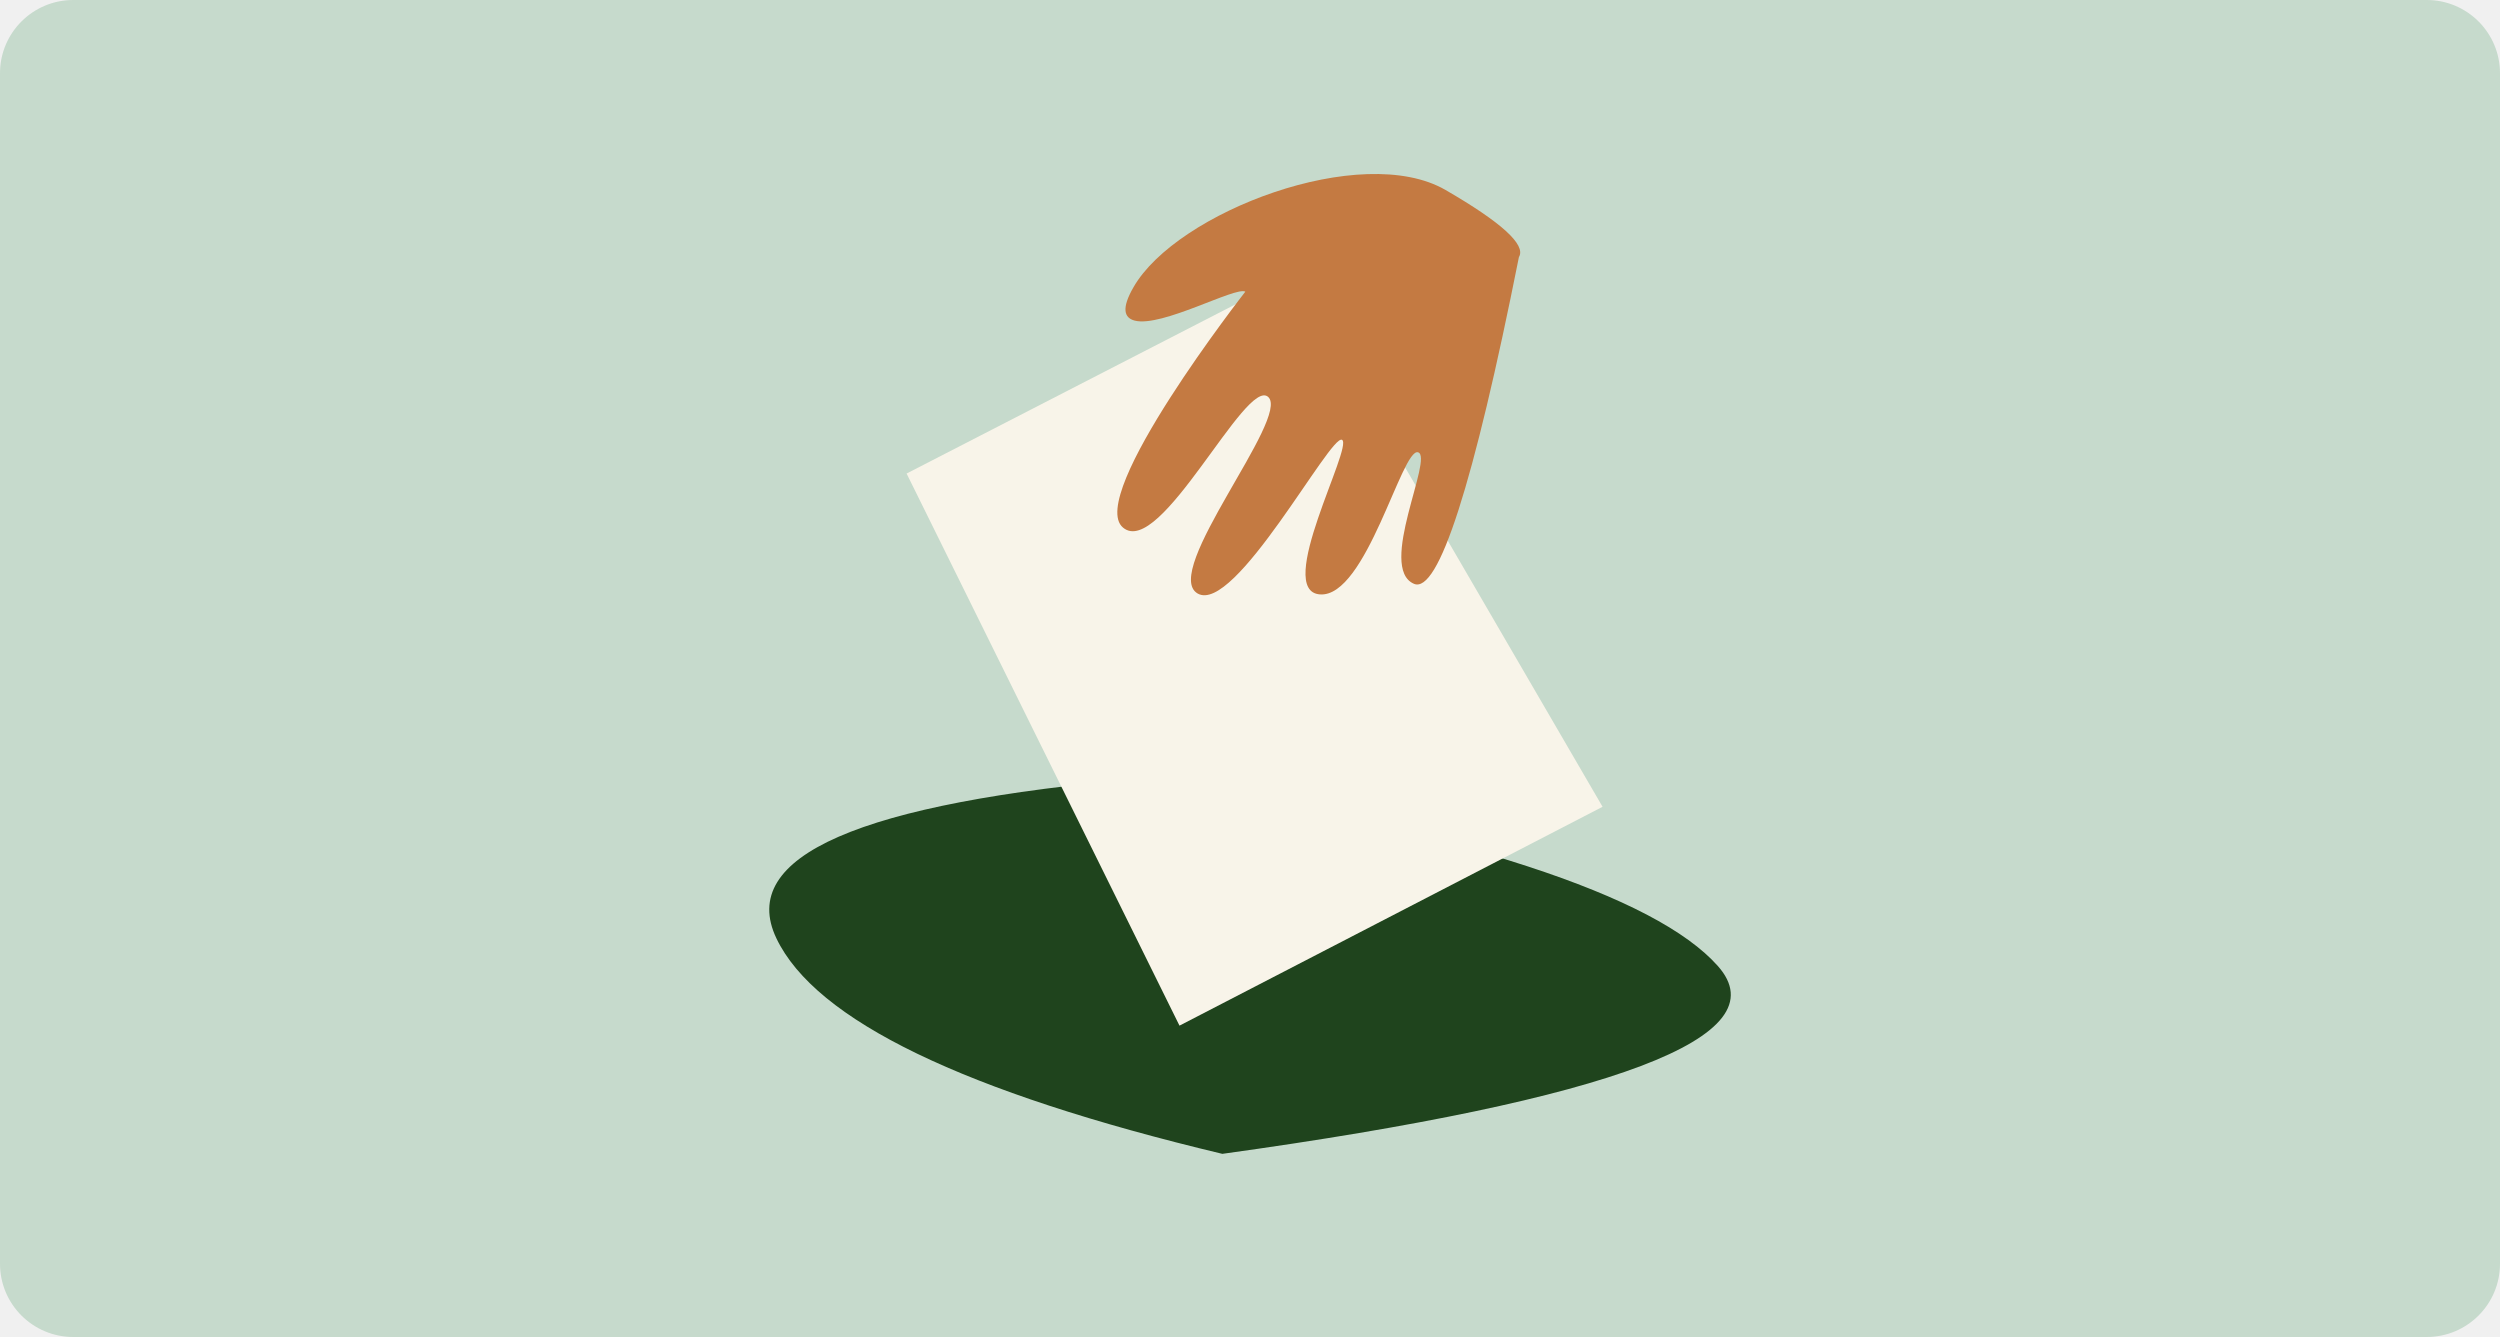
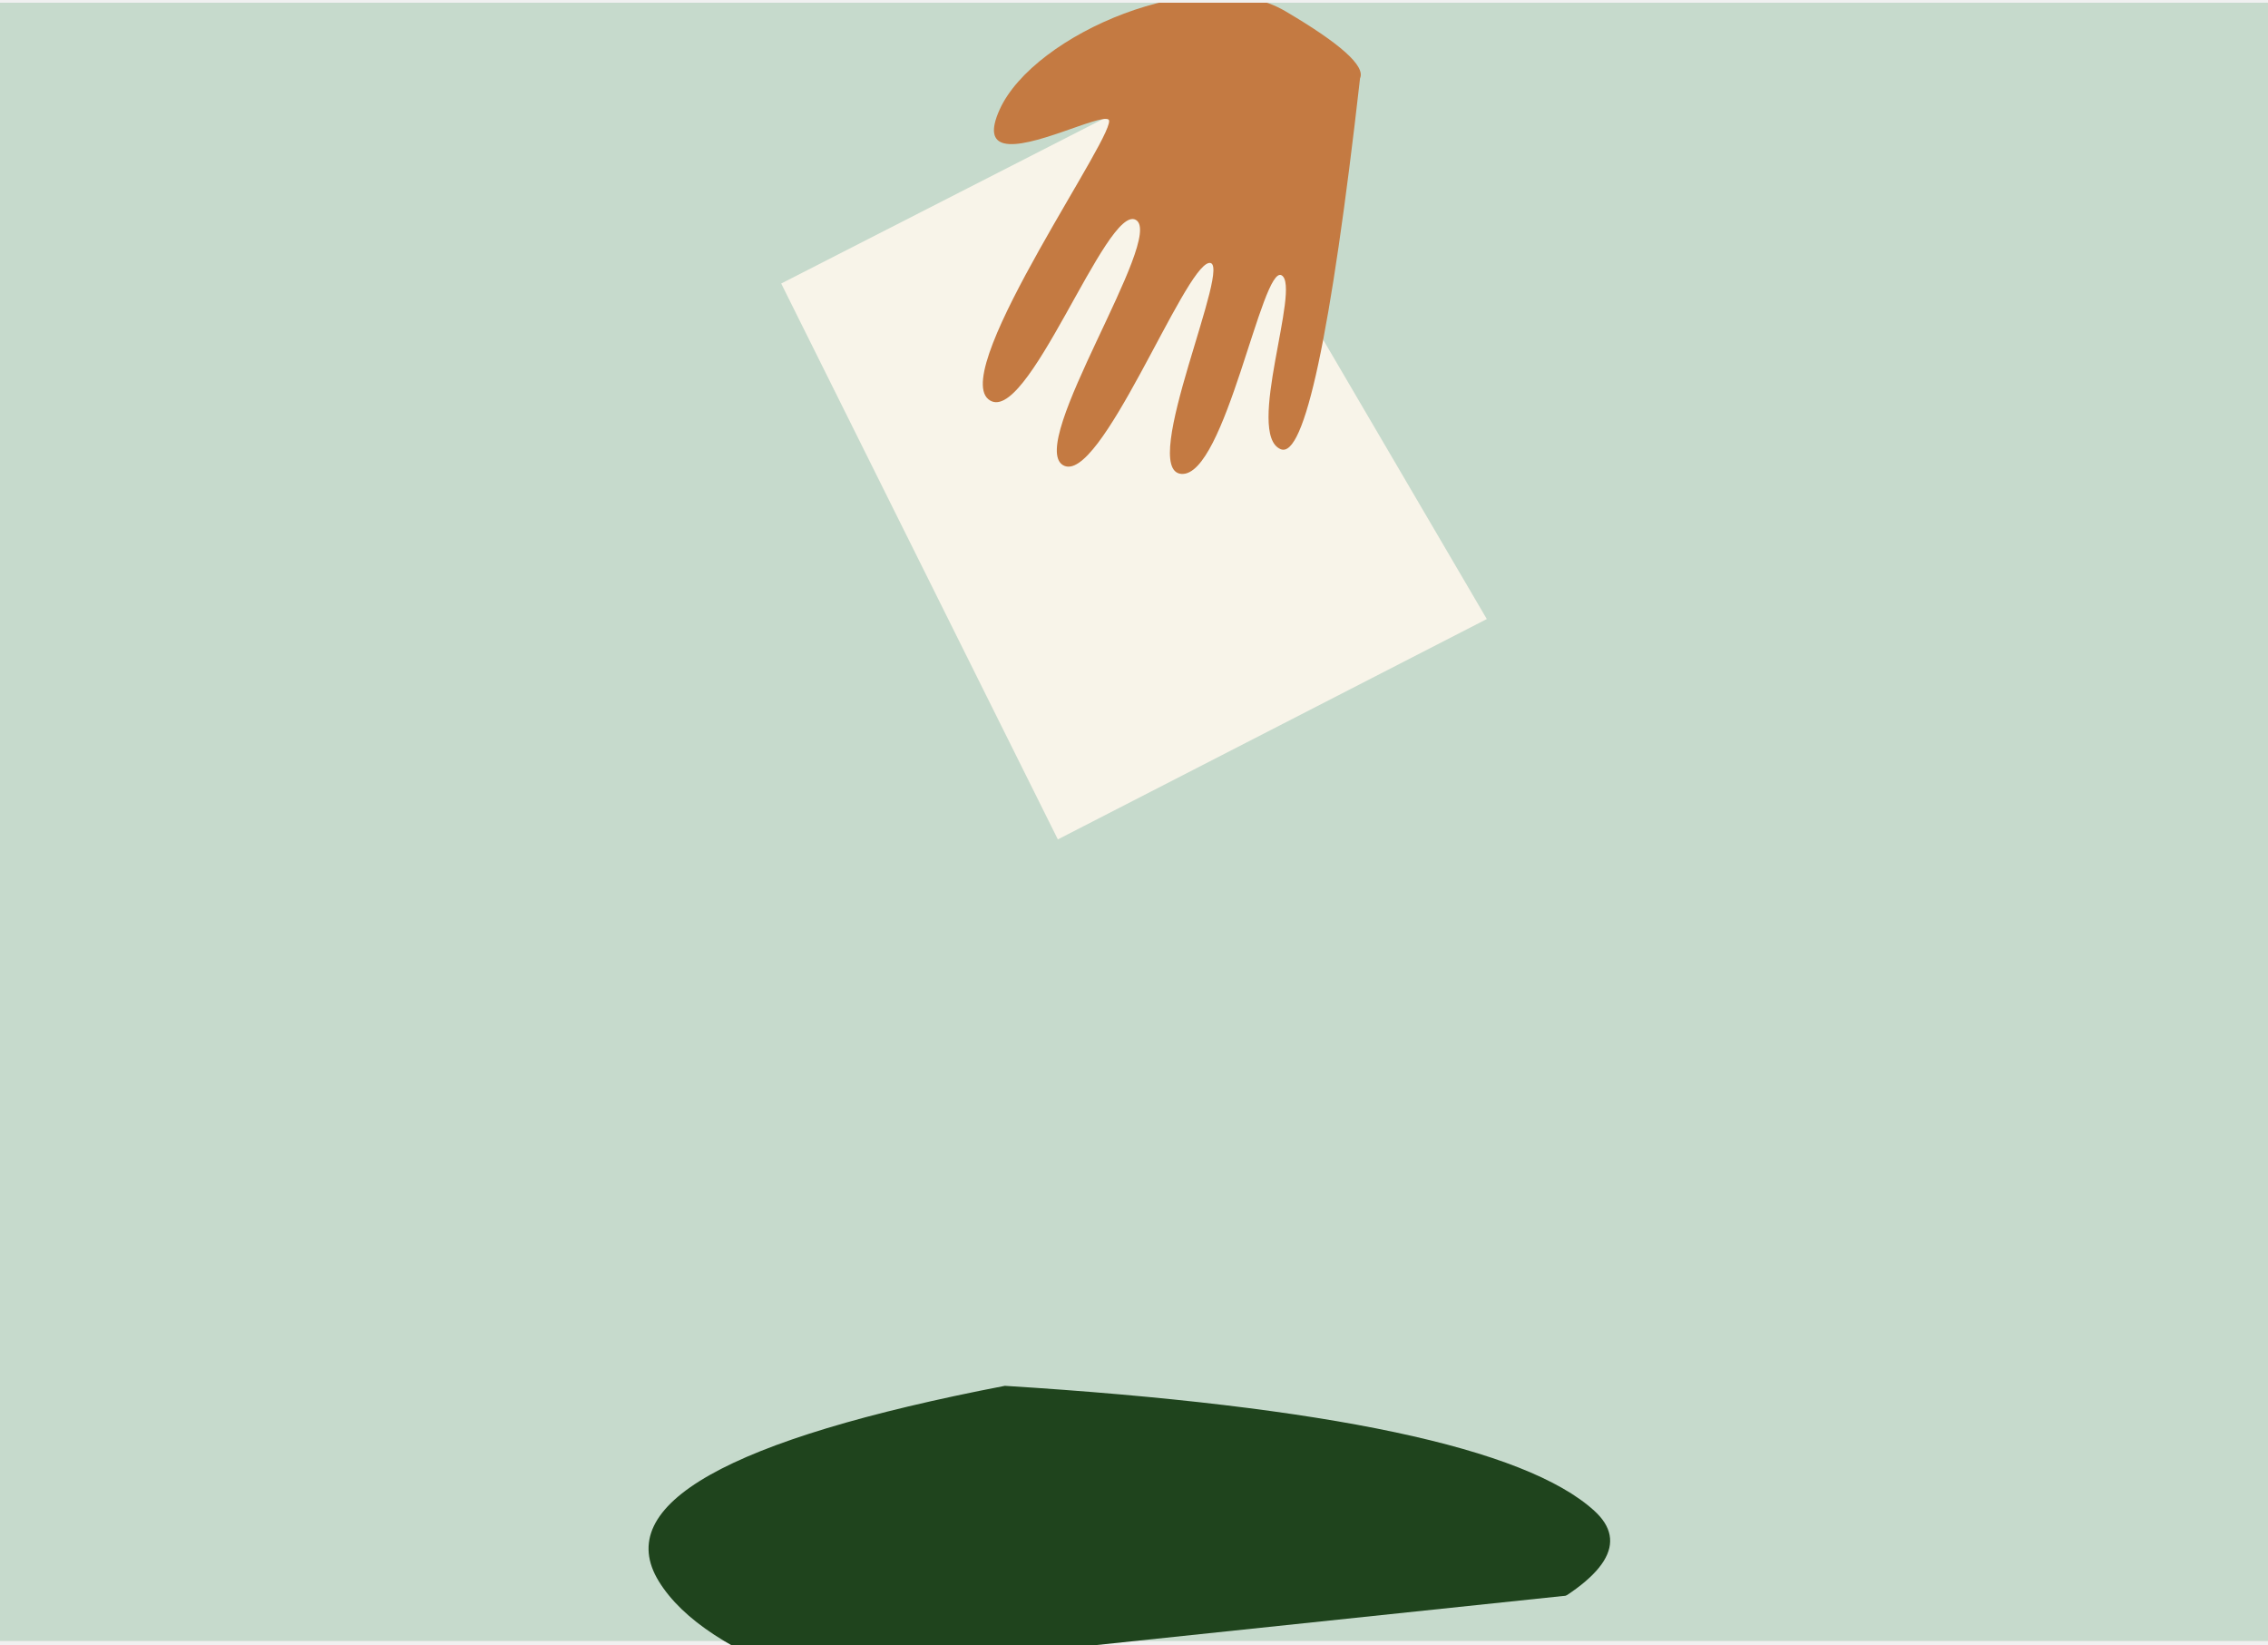
- <svg xmlns="http://www.w3.org/2000/svg" xmlns:xlink="http://www.w3.org/1999/xlink" width="273" height="146">
+ <svg xmlns="http://www.w3.org/2000/svg" xmlns:xlink="http://www.w3.org/1999/xlink" width="360px" height="261px" viewBox="0 0 360 261" version="1.1">
  <defs>
-     <rect id="a" x="0" y="0" width="273" height="146" rx="8" />
+     <rect id="path-1" x="0" y="0" width="360" height="260" />
+     <rect id="path-3" x="0" y="0" width="360" height="260" />
+     <rect id="path-5" x="0" y="0" width="360" height="260" />
  </defs>
-   <g fill="none" fill-rule="evenodd">
-     <mask id="b" fill="#fff">
-       <use xlink:href="#a" />
-     </mask>
-     <use fill="#C6DACC" xlink:href="#a" />
-     <path d="M124.75 85c-30.92 2.68-44.24 8.5-39.97 17.46 4.27 8.96 20.5 16.8 48.7 23.54 42.9-5.95 60.94-12.79 54.12-20.5-6.83-7.71-27.77-14.55-62.85-20.5z" fill="#1F441D" mask="url(#b)" />
-     <path fill="#F8F4E9" mask="url(#b)" d="M99 51.71L128.8 112 175 88.1 141.2 30z" />
-     <path d="M165.87 28.05C160.9 53 157.06 64.9 154.4 63.75c-4.01-1.74 2.2-13.85.45-14.36-1.76-.52-5.65 15.87-10.7 15.52-5.05-.34 3.65-16.16 2.4-16.88-1.24-.72-11.72 19.12-15.77 16.78-4.04-2.35 10.15-19.22 7.71-21.46-2.44-2.23-11.79 17.7-15.86 14.26-4.08-3.44 13.36-25.76 13.36-25.76-1.03-.6-9.14 3.93-12.08 3.16-1.16-.3-1.47-1.33-.13-3.65 4.7-8.2 24.92-15.92 34.08-10.61 6.11 3.54 8.78 5.97 8.02 7.3z" fill="#C47A42" mask="url(#b)" />
+   <g id="Page-1" stroke="none" stroke-width="1" fill="none" fill-rule="evenodd">
+     <g id="Political-2">
+       <g id="Politcal-Orgs" transform="translate(0, 0.432837)">
+         <g id="Rectangle-3-Copy-8" fill="#C6DACC" fill-rule="nonzero">
+           <rect id="path-1" x="0" y="0" width="360" height="260" />
+         </g>
+         <g id="Path-14-Copy-Clipped">
+           <mask id="mask-2" fill="white">
+             <use xlink:href="#path-1" />
+           </mask>
+           <g id="path-1" />
+           <path d="M162.494,217.567 C117.73,221.419 98.441,229.793 104.627,242.689 C110.813,255.586 134.312,266.878 175.124,276.567 C237.23,267.998 263.344,258.165 253.467,247.067 C243.59,235.969 213.266,226.136 162.494,217.567 Z" id="Path-14-Copy" fill="#1F441D" fill-rule="nonzero" mask="url(#mask-2)" transform="translate(179.5, 247.0672) rotate(-6) translate(-179.5, -247.0672) " />
+         </g>
+         <g id="Path-17-Copy-Clipped">
+           <mask id="mask-4" fill="white">
+             <use xlink:href="#path-3" />
+           </mask>
+           <g id="path-1" />
+           <polygon id="Path-17-Copy" fill="#F8F4E9" fill-rule="nonzero" mask="url(#mask-4)" points="124 44.562 167.913 132.786 236 97.814 186.184 12.786" />
+         </g>
+         <g id="Path-5-Copy-19-Clipped">
+           <mask id="mask-6" fill="white">
+             <use xlink:href="#path-5" />
+           </mask>
+           <g id="path-1" />
+           <path d="M215.881,11.996 C211.246,52.821 207.045,72.44 203.276,70.854 C197.622,68.475 206.552,45.096 203.438,43.266 C200.324,41.435 194.487,75.274 187.533,74.78 C180.58,74.287 195.948,40.722 191.922,41.301 C187.896,41.879 174.562,76.817 168.736,73.392 C162.909,69.967 184.963,37.21 180.309,34.475 C175.655,31.739 162.874,67.947 156.87,62.92 C150.865,57.893 178.001,19.74 175.939,18.528 C174.46,17.659 163.432,23.409 159.314,22.298 C157.689,21.86 157.139,20.354 158.675,16.954 C164.103,4.932 190.802,-6.428 203.998,1.329 C212.796,6.5 216.757,10.056 215.881,11.996 Z" id="Path-5-Copy-19" fill="#C47A42" fill-rule="nonzero" mask="url(#mask-6)" />
+         </g>
+       </g>
+     </g>
  </g>
</svg>
